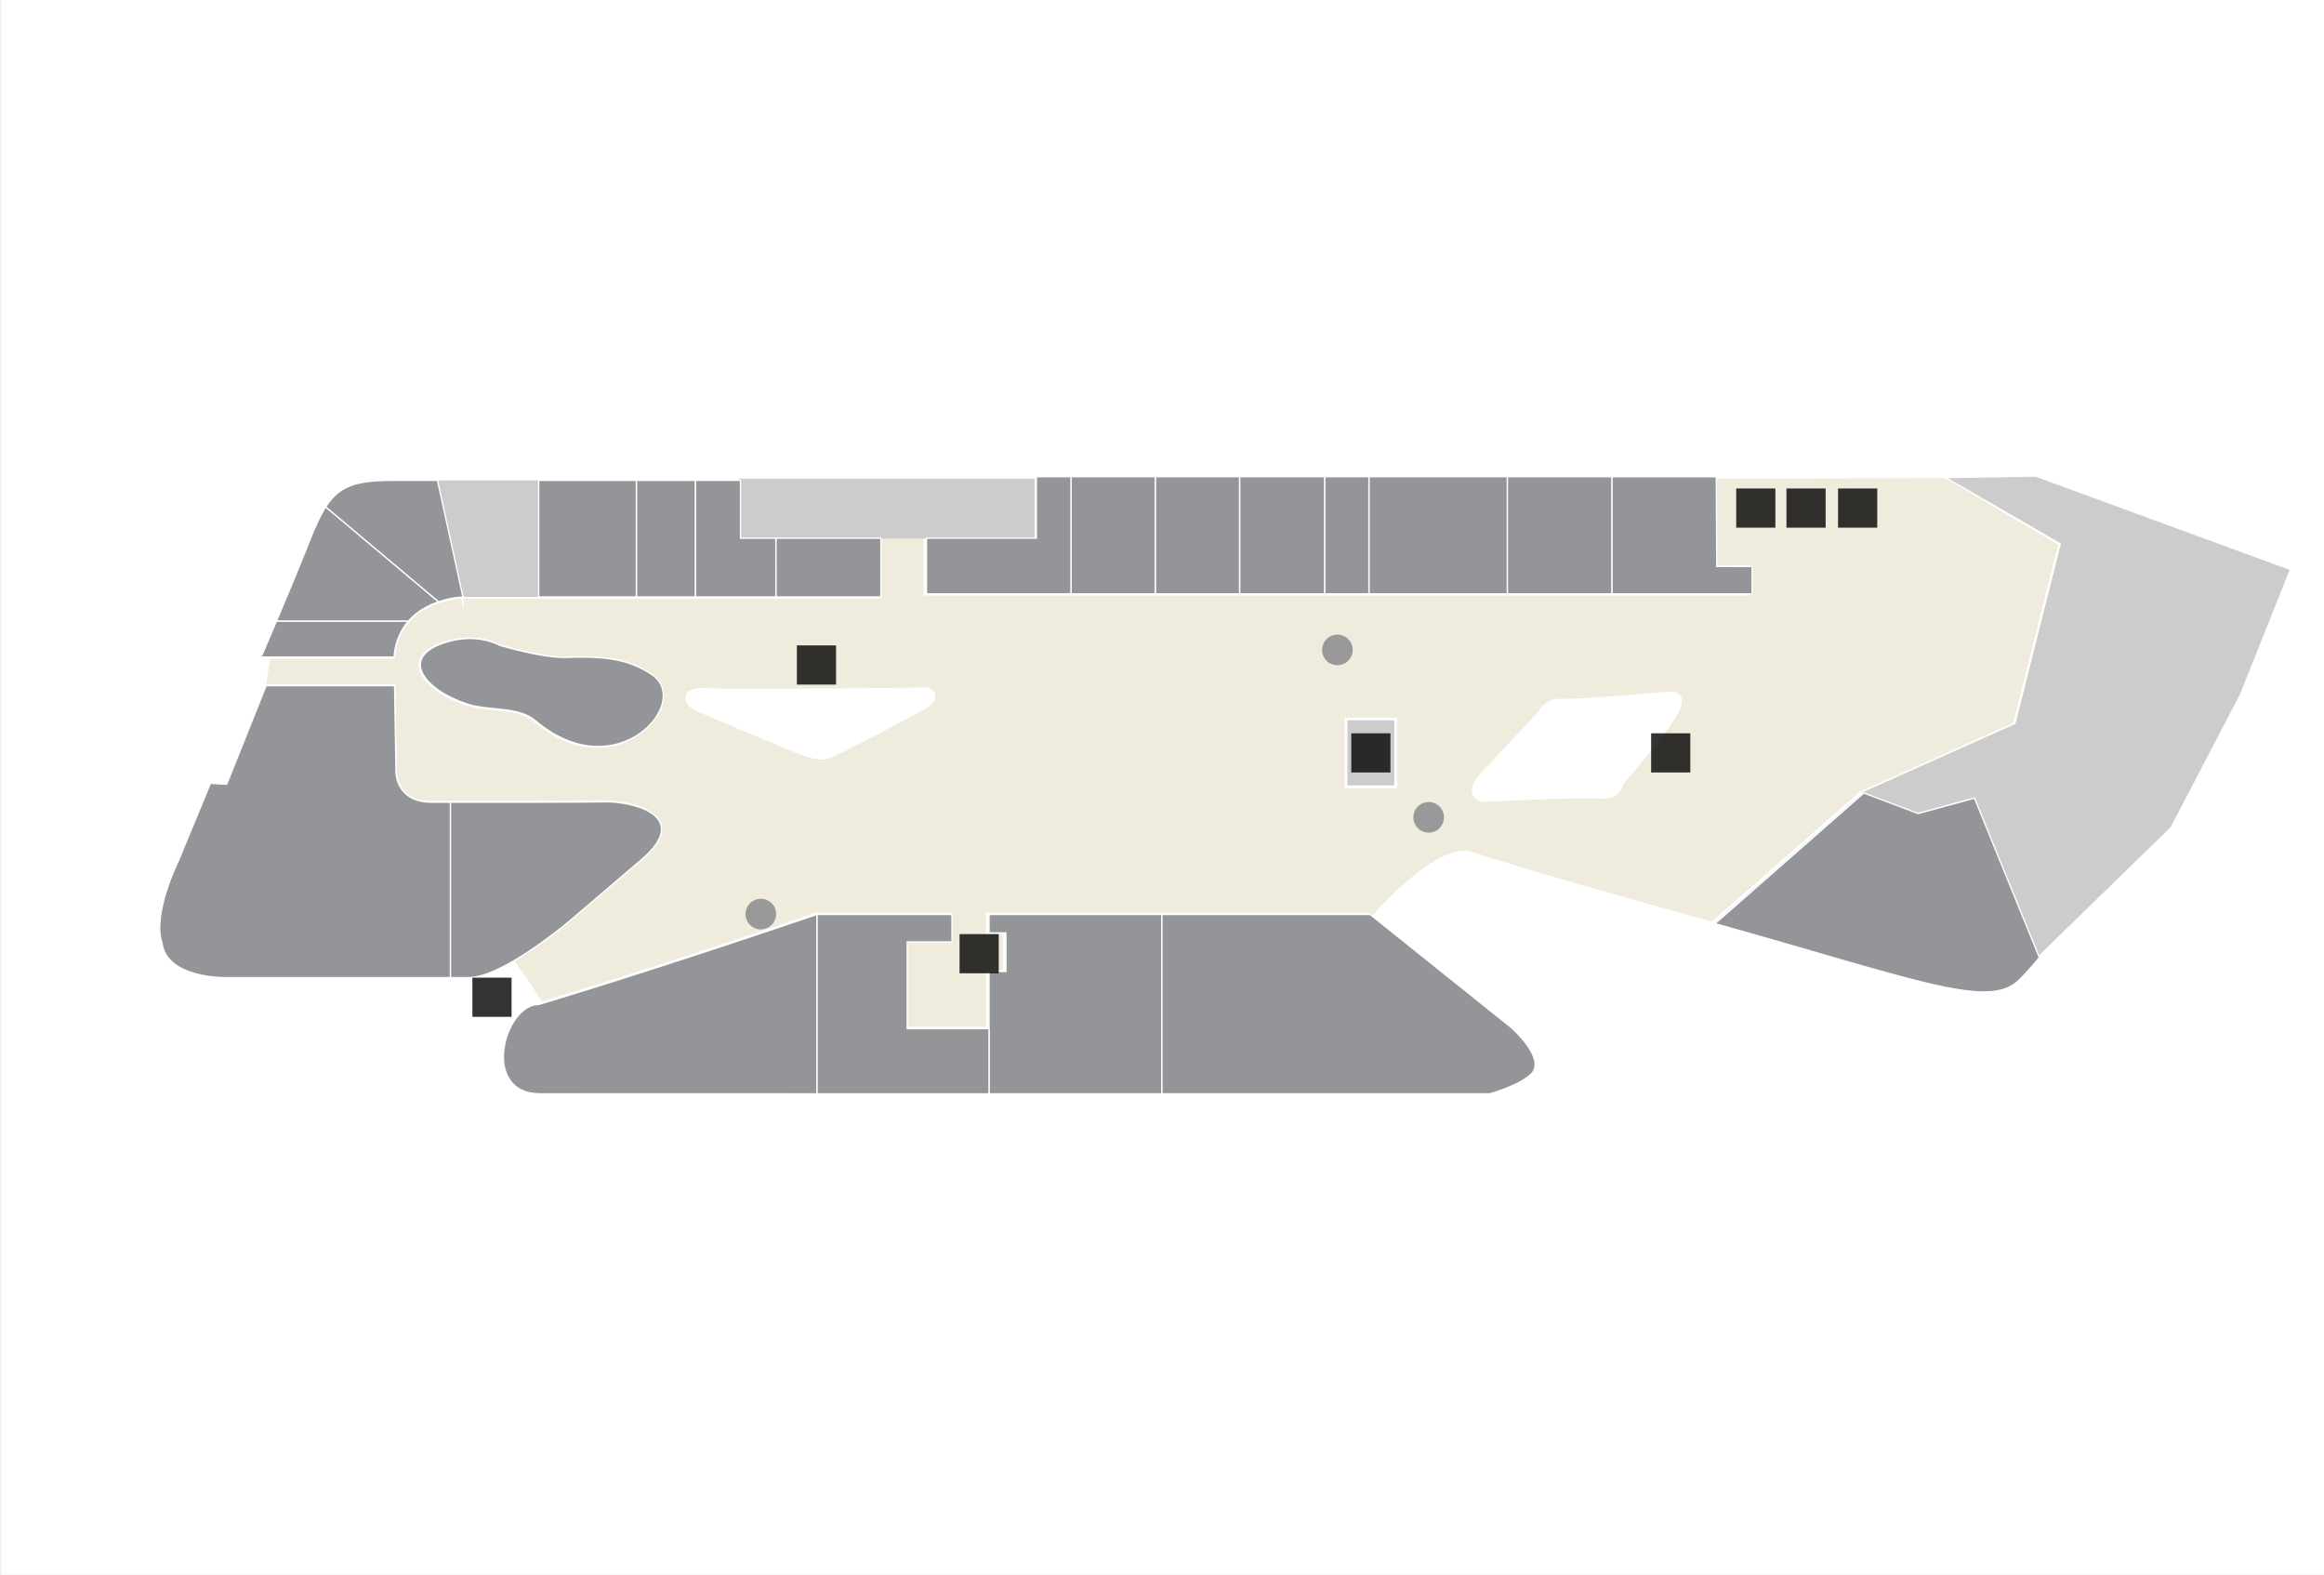
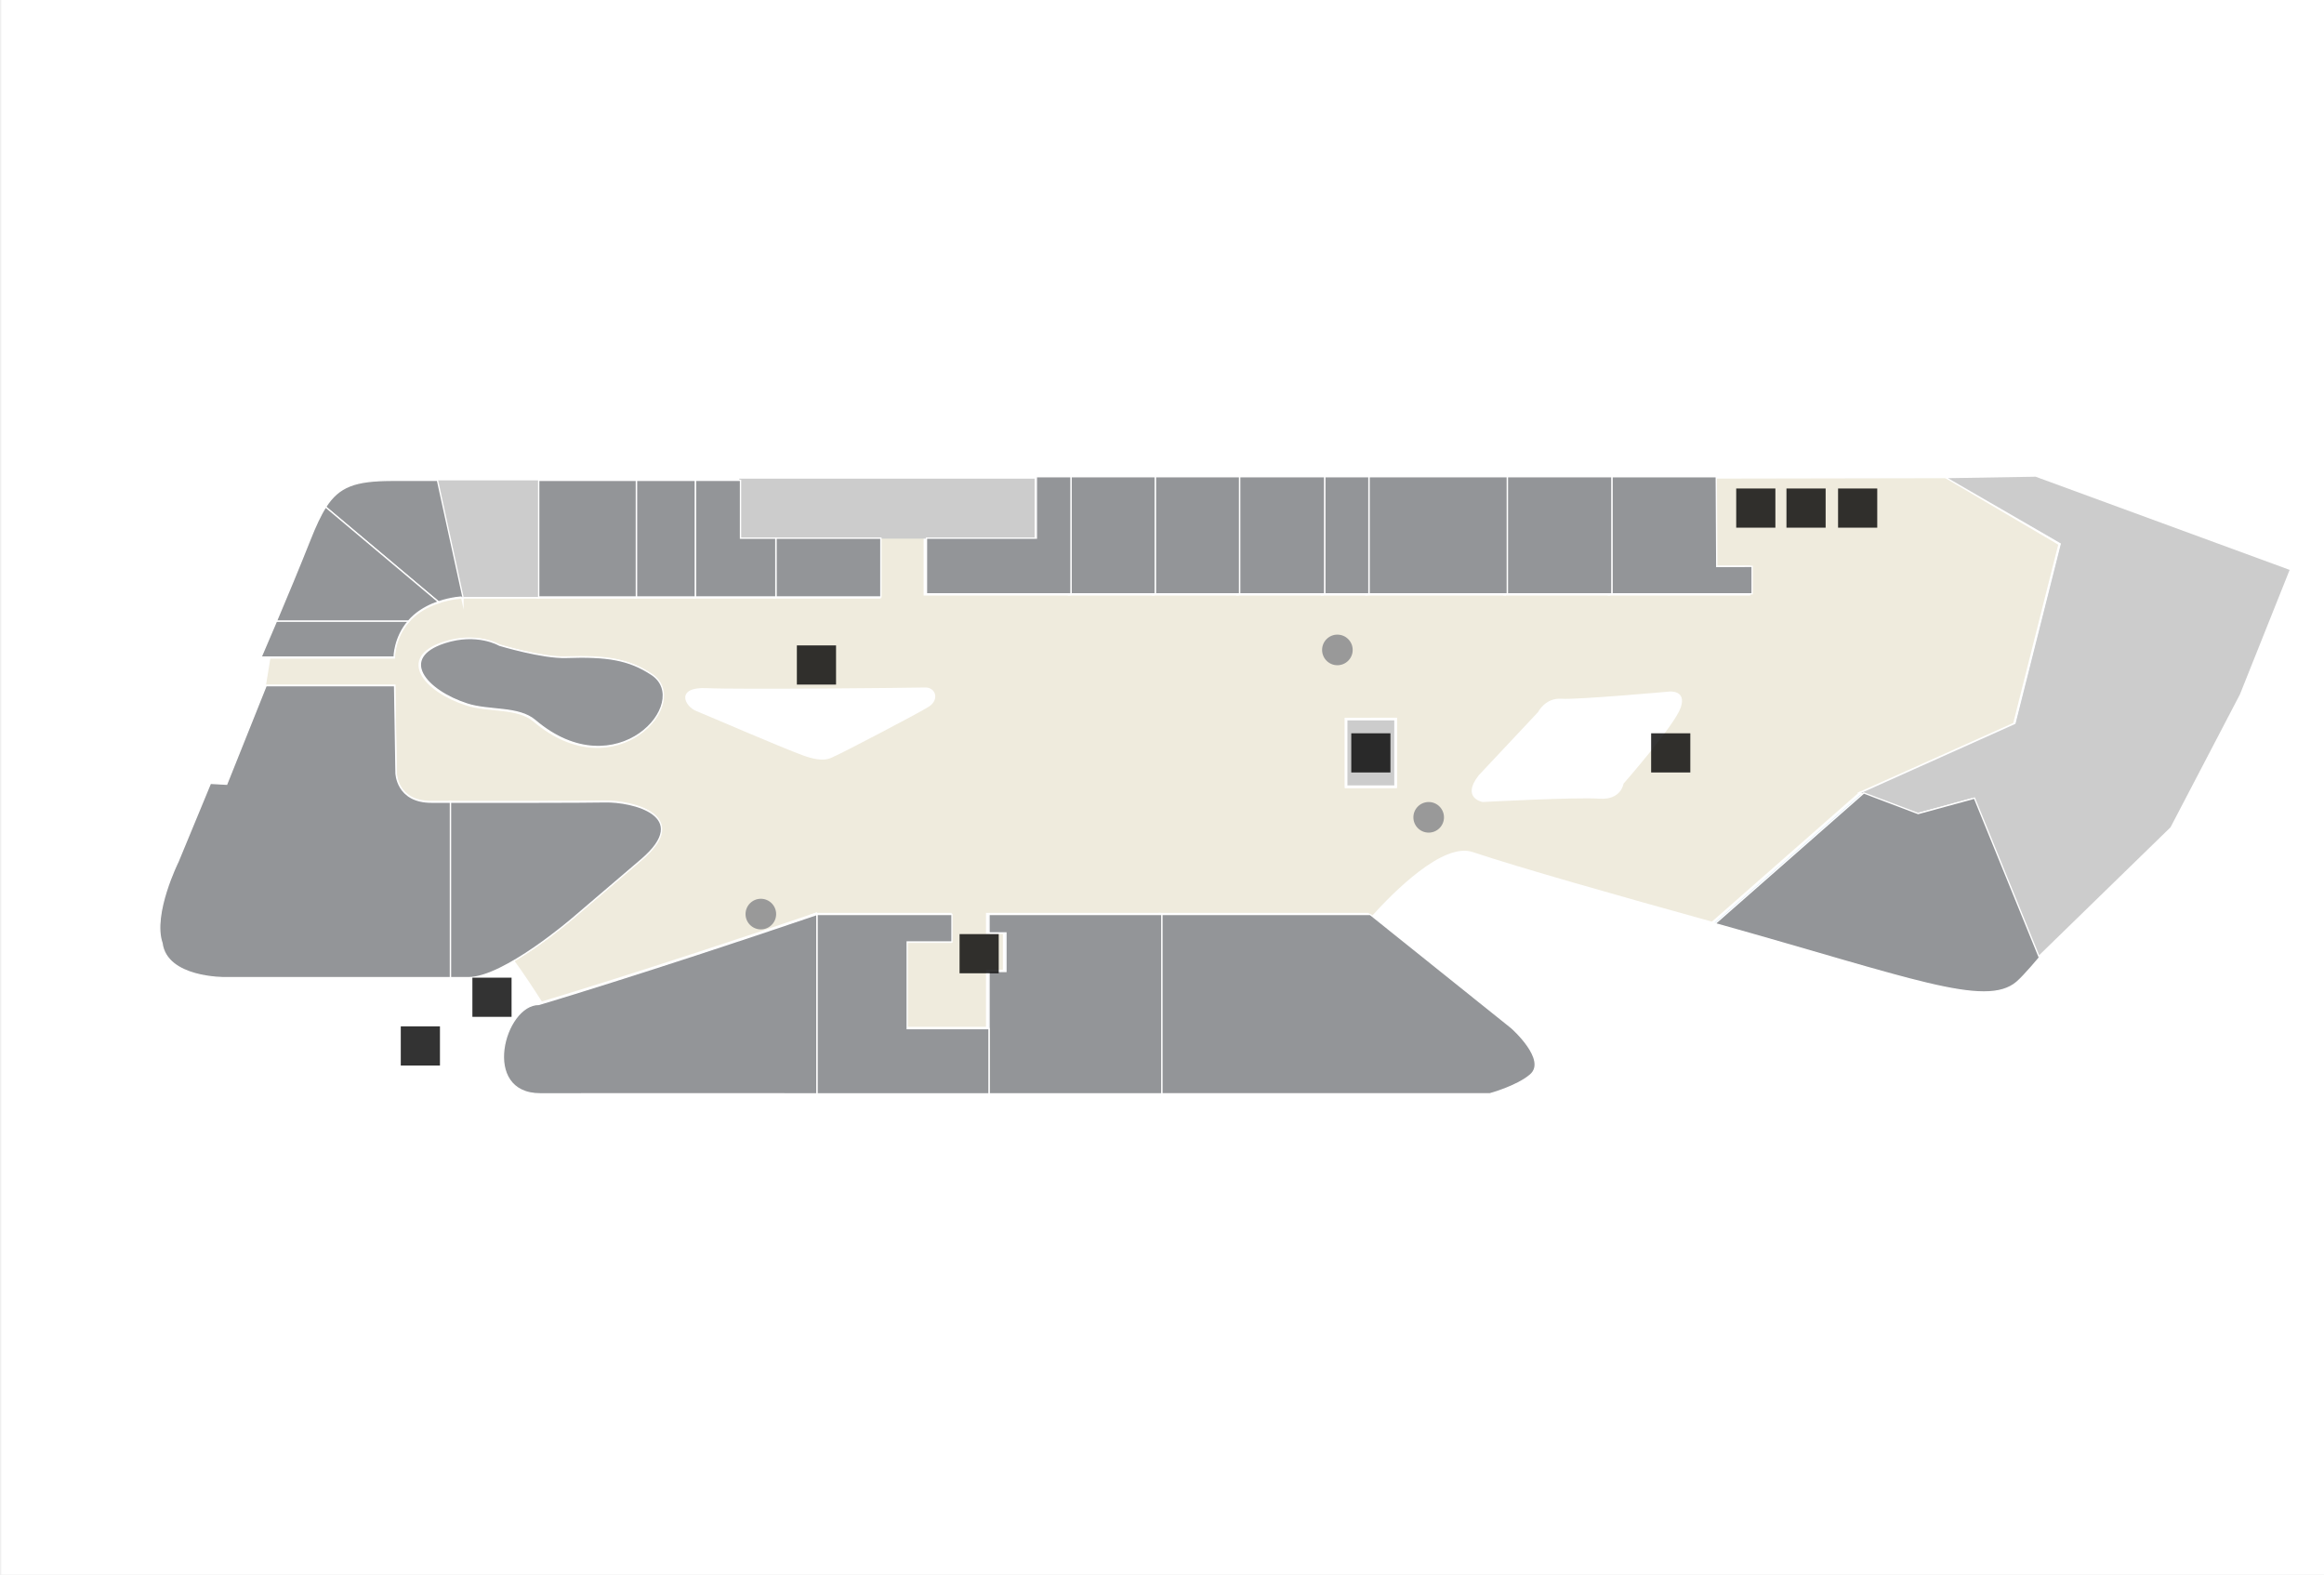
<svg xmlns="http://www.w3.org/2000/svg" version="1.1" id="Layer_1" x="0px" y="0px" width="878.74px" height="595.281px" viewBox="0 0 878.74 595.281" enable-background="new 0 0 878.74 595.281" xml:space="preserve">
-   <g id="Background">
+   <g id="background">
    <rect x="0.5" fill="#FFFFFF" width="878.74" height="595.281" />
  </g>
-   <g id="Original">
-     <g>
-       <path fill="#EFEBDD" d="M765.872,180.723l-618.076,1.107c-13.625,0.058-19.758,2.177-24.8,10.045    c-2.001,3.125-3.834,7.127-5.891,12.306c-4.208,10.609-9.024,22.154-12.685,30.805c-3.384,7.999-5.776,13.524-5.776,13.524h3.64    l-1.745,10.779l-14.88,37.187l-6.136-0.337l-12.209,29.515c0,0-9.855,19.797-6.064,30.766    c1.735,13.354,23.759,13.037,23.759,13.037s62.313-0.006,85.112,0c3.002,0,5.352,0,6.748,0c4.79,0.01,11.188-2.855,17.427-6.531    c3.531,4.805,7.565,10.947,10.855,16.123c-1.106,0.336-1.691,0.512-1.691,0.512c-13.045-0.129-22.355,33.822,0.651,33.732    c15.202-0.063,104.256,0,104.256,0h64.962h65.25h123.713c0,0,10.155-2.721,15.312-7.127c6.679-5.697-7.082-17.791-7.082-17.791    l-52.088-41.744c8.439-9.391,27.175-28.264,38.373-24.523c17.744,5.912,54.658,16.41,91.066,26.479l-0.563,0.496    c50.011,13.959,79.129,23.76,96.375,25.487c0.322,0.089,0.502,0.136,0.502,0.136s0.048-0.06,0.062-0.072    c7.869,0.72,13.213-0.303,16.912-3.463c2.908-2.481,8.533-9.297,8.533-9.297l50.479-49.146l26.189-50.151l18.758-46.962    L765.872,180.723z" />
-       <path fill="#C7DFF3" stroke="#FFFFFF" stroke-miterlimit="10" d="M570.519,388.375l-53.356-42.76H438.58l0,0l0,0v33.756v33.922    h123.712c0,0,10.156-2.721,15.313-7.127C584.279,400.468,570.519,388.375,570.519,388.375z" />
-       <polygon fill="#C7DFF3" stroke="#FFFFFF" stroke-miterlimit="10" points="608.361,180.458 608.361,224.647 661.292,224.647     661.292,214.282 647.945,214.34 647.761,180.458   " />
-       <polygon fill="#C7DFF3" stroke="#FFFFFF" stroke-miterlimit="10" points="568.902,224.647 568.902,224.647 608.361,224.647     608.361,180.458 608.361,180.458 568.902,180.458 568.902,182.771   " />
-       <path fill="#C7DFF3" stroke="#FFFFFF" stroke-miterlimit="10" d="M608.361,180.458L608.361,180.458L608.361,180.458z" />
-       <polygon fill="#C7DFF3" stroke="#FFFFFF" stroke-miterlimit="10" points="532.251,224.647 541.167,224.647 568.902,224.647     568.902,182.771 568.902,180.458 516.683,180.458 516.683,224.647   " />
-       <path fill="#C7DFF3" stroke="#FFFFFF" stroke-miterlimit="10" d="M568.902,224.647v-41.876V224.647z" />
-       <rect x="499.974" y="180.458" fill="#C7DFF3" stroke="#FFFFFF" stroke-miterlimit="10" width="16.709" height="44.19" />
-       <rect x="516.683" y="180.458" fill="#C7DFF3" stroke="#FFFFFF" stroke-miterlimit="10" width="0" height="44.19" />
-       <polygon fill="#C7DFF3" stroke="#FFFFFF" stroke-miterlimit="10" points="467.88,224.647 499.974,224.647 499.974,180.458     467.88,180.458 467.88,180.458 467.88,180.458   " />
-       <rect x="499.974" y="180.458" fill="#C7DFF3" stroke="#FFFFFF" stroke-miterlimit="10" width="0" height="44.19" />
-       <polygon fill="#C7DFF3" stroke="#FFFFFF" stroke-miterlimit="10" points="436.041,224.647 436.041,224.647 467.88,224.647     467.88,224.647 467.88,224.647 467.88,180.458 436.041,180.458   " />
-       <rect x="467.88" y="180.458" fill="#C7DFF3" stroke="#FFFFFF" stroke-miterlimit="10" width="0" height="44.19" />
-       <polygon fill="#C7DFF3" stroke="#FFFFFF" stroke-miterlimit="10" points="404.254,224.647 436.041,224.647 436.041,180.458     436.041,180.458 436.041,180.458 404.254,180.458 404.254,180.458 404.254,180.458   " />
-       <rect x="436.041" y="180.458" fill="#C7DFF3" stroke="#FFFFFF" stroke-miterlimit="10" width="0" height="44.19" />
-       <polygon fill="#C7DFF3" stroke="#FFFFFF" stroke-miterlimit="10" points="509.005,271.9 509.005,297.417 527.679,297.411     527.679,271.885   " />
-       <polygon fill="#C7DFF3" stroke="#FFFFFF" stroke-miterlimit="10" points="373.329,345.615 373.329,352.572 379.705,352.572     379.705,367.125 373.329,367.125 373.329,388.699 373.329,388.699 373.329,402.148 373.329,413.292 438.579,413.292     438.579,379.371 438.579,345.615   " />
-       <path fill="#C7DFF3" stroke="#FFFFFF" stroke-miterlimit="10" d="M438.579,345.615v33.756V345.615z" />
-       <polygon fill="#C7DFF3" stroke="#FFFFFF" stroke-miterlimit="10" points="820.173,312.725 846.363,262.573 865.121,215.611     770.329,180.458 736.559,180.776 778.83,205.663 761.675,273.679 703.439,299.775 723.939,307.537 745.193,301.721     745.193,301.721 769.691,361.873   " />
-       <path fill="#C7DFF3" stroke="#FFFFFF" stroke-miterlimit="10" d="M723.939,307.537l-20.5-7.762l0,0l0,0l-56.132,49.307    c73.707,20.576,102.07,32.141,113.851,22.088c2.908-2.482,8.533-9.297,8.533-9.297l-24.498-60.15l0,0L723.939,307.537z" />
-       <polygon fill="#C7DFF3" stroke="#FFFFFF" stroke-miterlimit="10" points="723.939,307.537 703.439,299.775 703.439,299.775     723.939,307.537 745.193,301.721 745.193,301.721 745.193,301.721   " />
-       <polygon fill="#C7DFF3" stroke="#FFFFFF" stroke-miterlimit="10" points="332.524,225.822 332.524,203.635 292.886,203.635     292.902,225.822   " />
-       <rect x="240.251" y="181.83" fill="#C7DFF3" stroke="#FFFFFF" stroke-miterlimit="10" width="22.328" height="43.992" />
-       <polygon fill="#C7DFF3" stroke="#FFFFFF" stroke-miterlimit="10" points="292.886,203.635 279.551,203.635 279.551,181.83     262.579,181.83 262.579,225.822 292.902,225.822   " />
-       <polygon fill="#C7DFF3" stroke="#FFFFFF" stroke-miterlimit="10" points="292.902,225.822 292.886,203.635 292.886,203.635   " />
-       <polygon fill="#C7DFF3" stroke="#FFFFFF" stroke-miterlimit="10" points="349.728,224.647 404.254,224.647 404.254,224.647     404.254,224.647 404.254,180.458 391.195,180.458 391.195,203.635 349.728,203.635   " />
-       <rect x="404.254" y="180.458" fill="#C7DFF3" stroke="#FFFFFF" stroke-miterlimit="10" width="0" height="44.19" />
-       <polygon fill="#C7DFF3" stroke="#FFFFFF" stroke-miterlimit="10" points="165.209,181.83 174.813,225.822 174.818,225.822     203.405,225.822 203.405,181.83   " />
-       <rect x="203.405" y="181.83" fill="#C7DFF3" stroke="#FFFFFF" stroke-miterlimit="10" width="36.846" height="43.992" />
-       <path fill="#C7DFF3" stroke="#FFFFFF" stroke-miterlimit="10" d="M174.813,225.822l-9.604-43.992h-17.414    c-13.625,0.058-19.758,2.177-24.8,10.045l42.572,35.798c5.035-1.724,9.25-1.852,9.25-1.852h-0.004V225.822L174.813,225.822z" />
-       <path fill="#C7DFF3" stroke="#FFFFFF" stroke-miterlimit="10" d="M117.105,204.181c-4.208,10.609-9.024,22.154-12.685,30.805    h49.792c0.679-0.79,1.434-1.565,2.298-2.304c2.842-2.425,6.092-3.992,9.057-5.008l-42.572-35.798    C120.995,195,119.161,199.002,117.105,204.181z" />
-       <path fill="#C7DFF3" stroke="#FFFFFF" stroke-miterlimit="10" d="M98.644,248.511h50.214c0,0,0-7.303,5.354-13.524h-49.792    C101.038,242.985,98.644,248.511,98.644,248.511z" />
-       <polygon fill="#C7DFF3" stroke="#FFFFFF" stroke-miterlimit="10" points="174.813,225.822 165.209,181.83 165.209,181.83   " />
-       <path fill="#C7DFF3" stroke="#FFFFFF" stroke-miterlimit="10" d="M162.95,303.253c-13.221,0.013-13.389-11.014-13.389-11.014    l-0.533-32.949h-48.49l-14.88,37.187l-6.136-0.337l-12.209,29.514c0,0-9.855,19.799-6.064,30.768    c1.735,13.354,23.759,13.037,23.759,13.037s62.313-0.006,85.112,0V303.26C166.504,303.253,163.92,303.253,162.95,303.253z" />
-       <path fill="#C7DFF3" stroke="#FFFFFF" stroke-miterlimit="10" d="M228.472,303.117c-8.271,0.174-42.841,0.154-58.353,0.141v66.199    c3.002,0,5.352,0,6.748,0c13.396,0.02,39.359-22.369,39.359-22.369l25.946-22.154C261.648,308.314,238.672,302.9,228.472,303.117z    " />
-       <path fill="#C7DFF3" stroke="#FFFFFF" stroke-miterlimit="10" d="M342.465,388.699v-32.727h16.889v-10.357h-50.984l0,0    c0.533-0.184-0.537,0.182,0,0v67.678h64.962v-11.145v-13.449H342.465L342.465,388.699z" />
-       <path fill="#C7DFF3" stroke="#FFFFFF" stroke-miterlimit="10" d="M373.329,388.699v13.449V388.699z" />
-       <path fill="#C7DFF3" stroke="#FFFFFF" stroke-miterlimit="10" d="M308.367,345.615c-64.468,21.939-104.907,33.943-104.907,33.943    c-13.045-0.129-22.355,33.822,0.651,33.732c15.202-0.063,104.256,0,104.256,0l0,0l0,0V345.615z" />
-       <path fill="#C7DFF3" stroke="#FFFFFF" stroke-miterlimit="10" d="M308.367,345.615v67.678l0,0V345.615    C307.83,345.796,308.899,345.432,308.367,345.615z" />
-       <path fill="#C7DFF3" stroke="#FFFFFF" stroke-miterlimit="10" d="M213.789,248.631c-8.935,0.313-25.191-4.596-25.191-4.596    s-8.357-4.985-20.694-0.978c-17.494,5.697-7.25,18.048,8.464,23.158c8.365,2.73,19.378,0.855,25.678,6.207    c30.807,26.174,59.631-7.03,44.018-17.345C237.458,249.389,229.136,248.102,213.789,248.631z" />
-       <path fill="#999999" d="M293.47,345.576c0,3.193-2.591,5.783-5.785,5.783c-3.196,0-5.784-2.59-5.784-5.783    c0-3.197,2.588-5.789,5.784-5.789C290.881,339.787,293.47,342.378,293.47,345.576" />
-       <path fill="#999999" d="M184.164,253.529c0,3.195-2.589,5.783-5.785,5.783c-3.193,0-5.781-2.588-5.781-5.783    c0-3.196,2.588-5.786,5.781-5.786C181.574,247.743,184.164,250.333,184.164,253.529" />
-       <path fill="#999999" d="M545.988,308.992c0,3.199-2.588,5.783-5.785,5.783c-3.191,0-5.779-2.584-5.779-5.783    c0-3.193,2.588-5.783,5.779-5.783C543.4,303.208,545.988,305.798,545.988,308.992" />
-       <path fill="#999999" d="M511.469,245.71c0,3.195-2.59,5.783-5.785,5.783c-3.192,0-5.78-2.588-5.78-5.783    c0-3.195,2.588-5.786,5.78-5.786C508.88,239.925,511.469,242.515,511.469,245.71" />
-       <path fill="#FFFFFF" d="M559.107,293.125l22.455-23.922c0,0,2.727-5.456,8.813-5.037c6.088,0.419,40.926-2.73,40.926-2.73    s6.508-0.626,4.199,6.086c-2.313,6.718-21.621,28.752-21.621,28.752s-0.838,6.294-9.229,5.669    c-8.396-0.633-44.072,1.256-44.072,1.256S552.39,301.73,559.107,293.125z" />
-       <path fill="#FFFFFF" d="M267.232,260.152c12.019,0.576,78.479-0.113,82.533-0.241c4.056-0.128,5.565,4.621,1.419,7.257    c-4.146,2.637-33.304,17.78-34.97,18.43c-1.821,0.708-3.947,3.135-12.555,0c-8.604-3.14-36.087-15.064-40.313-16.761    C258.597,266.928,255.49,259.592,267.232,260.152z" />
-       <rect x="279.551" y="180.956" fill="#CCCCCC" width="111.646" height="22.679" />
-     </g>
-   </g>
-   <g id="ETC">
+   <g id="etc">
+     <path fill="#EFEBDD" d="M765.872,180.723l-618.076,1.107c-13.625,0.058-19.758,2.177-24.8,10.045   c-2.001,3.125-3.834,7.127-5.891,12.306c-4.208,10.609-9.024,22.154-12.685,30.805c-3.384,7.999-5.776,13.524-5.776,13.524h3.64   l-1.745,10.779l-14.88,37.187l-6.136-0.337l-12.209,29.515c0,0-9.855,19.797-6.064,30.766   c1.735,13.354,23.759,13.037,23.759,13.037s62.313-0.006,85.112,0c3.002,0,5.352,0,6.748,0c4.79,0.01,11.188-2.855,17.427-6.531   c3.531,4.805,7.565,10.947,10.855,16.123c-1.106,0.336-1.691,0.512-1.691,0.512c-13.045-0.129-22.355,33.822,0.651,33.732   c15.202-0.063,104.256,0,104.256,0h64.962h65.25h123.713c0,0,10.155-2.721,15.312-7.127c6.68-5.697-7.081-17.791-7.081-17.791   l-52.089-41.744c8.439-9.391,27.176-28.264,38.373-24.523c17.744,5.912,54.658,16.41,91.066,26.479l-0.563,0.496   c50.012,13.959,79.13,23.76,96.375,25.487c0.322,0.089,0.503,0.136,0.503,0.136s0.048-0.06,0.062-0.072   c7.869,0.72,13.213-0.303,16.912-3.463c2.908-2.481,8.533-9.297,8.533-9.297l50.479-49.146l26.189-50.151l18.758-46.962   L765.872,180.723z" />
+     <path fill="#C7DFF3" stroke="#FFFFFF" stroke-miterlimit="10" d="M570.519,388.375l-53.355-42.76H438.58l0,0l0,0v33.756v33.922   h123.712c0,0,10.156-2.721,15.313-7.127C584.279,400.468,570.519,388.375,570.519,388.375z" />
+     <polygon fill="#C7DFF3" stroke="#FFFFFF" stroke-miterlimit="10" points="608.361,180.458 608.361,224.647 661.292,224.647    661.292,214.282 647.945,214.34 647.761,180.458   " />
+     <polygon fill="#C7DFF3" stroke="#FFFFFF" stroke-miterlimit="10" points="568.902,224.647 568.902,224.647 608.361,224.647    608.361,180.458 608.361,180.458 568.902,180.458 568.902,182.771   " />
+     <path fill="#C7DFF3" stroke="#FFFFFF" stroke-miterlimit="10" d="M608.361,180.458L608.361,180.458L608.361,180.458z" />
+     <polygon fill="#C7DFF3" stroke="#FFFFFF" stroke-miterlimit="10" points="532.251,224.647 541.167,224.647 568.902,224.647    568.902,182.771 568.902,180.458 516.683,180.458 516.683,224.647   " />
+     <path fill="#C7DFF3" stroke="#FFFFFF" stroke-miterlimit="10" d="M568.902,224.647v-41.876V224.647z" />
+     <rect x="499.974" y="180.458" fill="#C7DFF3" stroke="#FFFFFF" stroke-miterlimit="10" width="16.709" height="44.19" />
+     <rect x="516.683" y="180.458" fill="#C7DFF3" stroke="#FFFFFF" stroke-miterlimit="10" width="0" height="44.19" />
+     <polygon fill="#C7DFF3" stroke="#FFFFFF" stroke-miterlimit="10" points="467.88,224.647 499.974,224.647 499.974,180.458    467.88,180.458 467.88,180.458 467.88,180.458   " />
+     <rect x="499.974" y="180.458" fill="#C7DFF3" stroke="#FFFFFF" stroke-miterlimit="10" width="0" height="44.19" />
+     <polygon fill="#C7DFF3" stroke="#FFFFFF" stroke-miterlimit="10" points="436.041,224.647 436.041,224.647 467.88,224.647    467.88,224.647 467.88,224.647 467.88,180.458 436.041,180.458   " />
+     <rect x="467.88" y="180.458" fill="#C7DFF3" stroke="#FFFFFF" stroke-miterlimit="10" width="0" height="44.19" />
+     <polygon fill="#C7DFF3" stroke="#FFFFFF" stroke-miterlimit="10" points="404.254,224.647 436.041,224.647 436.041,180.458    436.041,180.458 436.041,180.458 404.254,180.458 404.254,180.458 404.254,180.458   " />
+     <rect x="436.041" y="180.458" fill="#C7DFF3" stroke="#FFFFFF" stroke-miterlimit="10" width="0" height="44.19" />
+     <polygon fill="#C7DFF3" stroke="#FFFFFF" stroke-miterlimit="10" points="509.005,271.9 509.005,297.417 527.679,297.411    527.679,271.885   " />
+     <polygon fill="#C7DFF3" stroke="#FFFFFF" stroke-miterlimit="10" points="373.329,345.615 373.329,352.572 379.705,352.572    379.705,367.125 373.329,367.125 373.329,388.699 373.329,388.699 373.329,402.148 373.329,413.292 438.579,413.292    438.579,379.371 438.579,345.615   " />
+     <path fill="#C7DFF3" stroke="#FFFFFF" stroke-miterlimit="10" d="M438.579,345.615v33.756V345.615z" />
+     <polygon fill="#C7DFF3" stroke="#FFFFFF" stroke-miterlimit="10" points="820.173,312.725 846.363,262.573 865.121,215.611    770.329,180.458 736.559,180.776 778.83,205.663 761.675,273.679 703.439,299.775 723.939,307.537 745.193,301.721    745.193,301.721 769.691,361.873   " />
+     <path fill="#C7DFF3" stroke="#FFFFFF" stroke-miterlimit="10" d="M723.939,307.537l-20.5-7.762l0,0l0,0l-56.133,49.307   c73.707,20.576,102.07,32.141,113.852,22.088c2.908-2.482,8.533-9.297,8.533-9.297l-24.498-60.15l0,0L723.939,307.537z" />
+     <polygon fill="#C7DFF3" stroke="#FFFFFF" stroke-miterlimit="10" points="723.939,307.537 703.439,299.775 703.439,299.775    723.939,307.537 745.193,301.721 745.193,301.721 745.193,301.721   " />
+     <polygon fill="#C7DFF3" stroke="#FFFFFF" stroke-miterlimit="10" points="332.524,225.822 332.524,203.635 292.886,203.635    292.902,225.822   " />
+     <rect x="240.251" y="181.83" fill="#C7DFF3" stroke="#FFFFFF" stroke-miterlimit="10" width="22.328" height="43.992" />
+     <polygon fill="#C7DFF3" stroke="#FFFFFF" stroke-miterlimit="10" points="292.886,203.635 279.551,203.635 279.551,181.83    262.579,181.83 262.579,225.822 292.902,225.822   " />
+     <polygon fill="#C7DFF3" stroke="#FFFFFF" stroke-miterlimit="10" points="292.902,225.822 292.886,203.635 292.886,203.635   " />
+     <polygon fill="#C7DFF3" stroke="#FFFFFF" stroke-miterlimit="10" points="349.728,224.647 404.254,224.647 404.254,224.647    404.254,224.647 404.254,180.458 391.195,180.458 391.195,203.635 349.728,203.635   " />
+     <rect x="404.254" y="180.458" fill="#C7DFF3" stroke="#FFFFFF" stroke-miterlimit="10" width="0" height="44.19" />
+     <polygon fill="#C7DFF3" stroke="#FFFFFF" stroke-miterlimit="10" points="165.209,181.83 174.813,225.822 174.818,225.822    203.405,225.822 203.405,181.83   " />
+     <rect x="203.405" y="181.83" fill="#C7DFF3" stroke="#FFFFFF" stroke-miterlimit="10" width="36.846" height="43.992" />
+     <path fill="#C7DFF3" stroke="#FFFFFF" stroke-miterlimit="10" d="M174.813,225.822l-9.604-43.992h-17.414   c-13.625,0.058-19.758,2.177-24.8,10.045l42.572,35.798c5.035-1.724,9.25-1.852,9.25-1.852h-0.004V225.822L174.813,225.822z" />
+     <path fill="#C7DFF3" stroke="#FFFFFF" stroke-miterlimit="10" d="M117.105,204.181c-4.208,10.609-9.024,22.154-12.685,30.805   h49.792c0.679-0.79,1.434-1.565,2.298-2.304c2.842-2.425,6.092-3.992,9.057-5.008l-42.572-35.798   C120.995,195,119.161,199.002,117.105,204.181z" />
+     <path fill="#C7DFF3" stroke="#FFFFFF" stroke-miterlimit="10" d="M98.644,248.511h50.214c0,0,0-7.303,5.354-13.524H104.42   C101.038,242.985,98.644,248.511,98.644,248.511z" />
+     <polygon fill="#C7DFF3" stroke="#FFFFFF" stroke-miterlimit="10" points="174.813,225.822 165.209,181.83 165.209,181.83   " />
+     <path fill="#C7DFF3" stroke="#FFFFFF" stroke-miterlimit="10" d="M162.95,303.253c-13.221,0.013-13.389-11.014-13.389-11.014   l-0.533-32.949h-48.49l-14.88,37.187l-6.136-0.337l-12.209,29.514c0,0-9.855,19.799-6.064,30.768   c1.735,13.354,23.759,13.037,23.759,13.037s62.313-0.006,85.112,0V303.26C166.504,303.253,163.92,303.253,162.95,303.253z" />
+     <path fill="#C7DFF3" stroke="#FFFFFF" stroke-miterlimit="10" d="M228.472,303.117c-8.271,0.174-42.841,0.154-58.353,0.141v66.199   c3.002,0,5.352,0,6.748,0c13.396,0.02,39.359-22.369,39.359-22.369l25.946-22.154C261.648,308.314,238.672,302.9,228.472,303.117z   " />
+     <path fill="#C7DFF3" stroke="#FFFFFF" stroke-miterlimit="10" d="M342.465,388.699v-32.727h16.889v-10.357H308.37l0,0   c0.533-0.184-0.537,0.182,0,0v67.678h64.962v-11.145v-13.449H342.465L342.465,388.699z" />
+     <path fill="#C7DFF3" stroke="#FFFFFF" stroke-miterlimit="10" d="M373.329,388.699v13.449V388.699z" />
+     <path fill="#C7DFF3" stroke="#FFFFFF" stroke-miterlimit="10" d="M308.367,345.615c-64.468,21.939-104.907,33.943-104.907,33.943   c-13.045-0.129-22.355,33.821,0.651,33.731c15.202-0.063,104.256,0,104.256,0l0,0l0,0V345.615z" />
+     <path fill="#C7DFF3" stroke="#FFFFFF" stroke-miterlimit="10" d="M308.367,345.615v67.678l0,0V345.615   C307.83,345.796,308.899,345.432,308.367,345.615z" />
+     <path fill="#C7DFF3" stroke="#FFFFFF" stroke-miterlimit="10" d="M213.789,248.631c-8.935,0.313-25.191-4.596-25.191-4.596   s-8.357-4.985-20.694-0.978c-17.494,5.697-7.25,18.048,8.464,23.158c8.365,2.73,19.378,0.855,25.678,6.207   c30.807,26.174,59.631-7.03,44.018-17.345C237.458,249.389,229.136,248.102,213.789,248.631z" />
+     <path fill="#999999" d="M293.47,345.576c0,3.193-2.591,5.783-5.785,5.783c-3.196,0-5.784-2.59-5.784-5.783   c0-3.197,2.588-5.789,5.784-5.789S293.47,342.378,293.47,345.576" />
+     <path fill="#999999" d="M184.164,253.529c0,3.195-2.589,5.783-5.785,5.783c-3.193,0-5.781-2.588-5.781-5.783   c0-3.196,2.588-5.786,5.781-5.786C181.574,247.743,184.164,250.333,184.164,253.529" />
+     <path fill="#999999" d="M545.988,308.992c0,3.199-2.588,5.783-5.785,5.783c-3.191,0-5.779-2.584-5.779-5.783   c0-3.193,2.588-5.783,5.779-5.783C543.4,303.208,545.988,305.798,545.988,308.992" />
+     <path fill="#999999" d="M511.469,245.71c0,3.195-2.59,5.783-5.785,5.783c-3.191,0-5.779-2.588-5.779-5.783   c0-3.195,2.588-5.786,5.779-5.786C508.88,239.925,511.469,242.515,511.469,245.71" />
+     <path fill="#FFFFFF" d="M559.107,293.125l22.455-23.922c0,0,2.727-5.456,8.813-5.037c6.088,0.419,40.926-2.73,40.926-2.73   s6.508-0.626,4.199,6.086c-2.313,6.718-21.621,28.752-21.621,28.752s-0.838,6.294-9.229,5.669   c-8.396-0.633-44.072,1.256-44.072,1.256S552.39,301.73,559.107,293.125z" />
+     <path fill="#FFFFFF" d="M267.232,260.152c12.019,0.576,78.479-0.113,82.533-0.241c4.057-0.128,5.565,4.621,1.419,7.257   c-4.146,2.637-33.304,17.78-34.97,18.43c-1.821,0.708-3.947,3.135-12.555,0c-8.604-3.14-36.087-15.064-40.313-16.761   C258.597,266.928,255.49,259.592,267.232,260.152z" />
+     <rect x="279.551" y="180.956" fill="#CCCCCC" width="111.646" height="22.679" />
    <polygon fill="#CCCCCC" points="165.419,181.599 175.045,225.682 175.051,225.682 203.693,225.682 203.693,181.599  " />
    <polygon fill="#CCCCCC" points="820.708,312.757 846.953,262.506 865.748,215.447 769.691,180.224 736.559,180.776 779.283,205.48    762.093,273.635 703.738,299.783 724.281,307.561 745.578,301.732 745.578,301.732 770.126,362.007  " />
    <polygon fill="#CCCCCC" stroke="#FFFFFF" stroke-miterlimit="10" points="527.698,271.836 508.983,271.85 508.983,297.421    527.698,297.413  " />
  </g>
-   <g id="Rooms">
+   <g id="rooms">
    <polygon id="g16" fill="#939598" stroke="#FFFFFF" stroke-width="0.5" stroke-miterlimit="10" points="609.469,180.224    609.469,224.504 662.509,224.504 662.509,214.115 649.134,214.173 648.949,180.224  " />
    <polygon id="g15" fill="#939598" stroke="#FFFFFF" stroke-width="0.5" stroke-miterlimit="10" points="569.929,224.504    569.929,224.504 609.469,224.504 609.469,180.224 609.469,180.224 569.929,180.224 569.929,182.541  " />
    <polygon id="g14" fill="#939598" stroke="#FFFFFF" stroke-width="0.5" stroke-miterlimit="10" points="533.205,224.504    542.136,224.504 569.929,224.504 569.929,182.541 569.929,180.224 517.605,180.224 517.605,224.504  " />
    <rect id="g13" x="500.861" y="180.224" fill="#939598" stroke="#FFFFFF" stroke-width="0.5" stroke-miterlimit="10" width="16.744" height="44.28" />
    <polygon id="g12" fill="#939598" stroke="#FFFFFF" stroke-width="0.5" stroke-miterlimit="10" points="468.699,224.504    500.861,224.504 500.861,180.224 468.699,180.224 468.699,180.224 468.699,180.224  " />
    <polygon id="g11" fill="#939598" stroke="#FFFFFF" stroke-width="0.5" stroke-miterlimit="10" points="436.802,224.504    436.802,224.504 468.699,224.504 468.699,224.504 468.699,224.504 468.699,180.224 436.802,180.224  " />
    <polygon id="g10" fill="#939598" stroke="#FFFFFF" stroke-width="0.5" stroke-miterlimit="10" points="404.949,224.504    436.802,224.504 436.802,180.224 436.802,180.224 436.802,180.224 404.949,180.224 404.949,180.224 404.949,180.224  " />
    <polygon id="g19" fill="#939598" stroke="#FFFFFF" stroke-width="0.5" stroke-miterlimit="10" points="373.965,345.716    373.965,352.689 380.352,352.689 380.352,367.271 373.965,367.271 373.965,388.889 373.965,388.889 373.965,402.365    373.965,413.531 439.345,413.531 439.345,379.541 439.345,345.716  " />
-     <path id="g17" fill="#939598" stroke="#FFFFFF" stroke-width="0.5" stroke-miterlimit="10" d="M725.281,307.561l-20.543-7.774l0,0   l0,0l-56.242,49.405c73.854,20.617,102.275,32.203,114.078,22.136c2.916-2.49,8.553-9.315,8.553-9.315l-24.549-60.275l0,0   L725.281,307.561z" />
+     <path id="g17" fill="#939598" stroke="#FFFFFF" stroke-width="0.5" stroke-miterlimit="10" d="M725.281,307.561l-20.543-7.773l0,0   l0,0l-56.242,49.404c73.854,20.617,102.275,32.203,114.078,22.137c2.916-2.49,8.553-9.314,8.553-9.314l-24.549-60.275l0,0   L725.281,307.561z" />
    <polygon id="g08_1_" fill="#939598" stroke="#FFFFFF" stroke-width="0.5" stroke-miterlimit="10" points="333.074,225.682    333.074,203.446 293.357,203.446 293.372,225.682  " />
    <rect id="g06" x="240.616" y="181.599" fill="#939598" stroke="#FFFFFF" stroke-width="0.5" stroke-miterlimit="10" width="22.371" height="44.083" />
    <polygon id="g07" fill="#939598" stroke="#FFFFFF" stroke-width="0.5" stroke-miterlimit="10" points="293.357,203.446    279.996,203.446 279.996,181.599 262.987,181.599 262.987,225.682 293.372,225.682  " />
    <polygon id="g09" fill="#939598" stroke="#FFFFFF" stroke-width="0.5" stroke-miterlimit="10" points="350.315,224.504    404.949,224.504 404.949,224.504 404.949,224.504 404.949,180.224 391.865,180.224 391.865,203.446 350.315,203.446  " />
    <rect id="g05" x="203.693" y="181.599" fill="#939598" stroke="#FFFFFF" stroke-width="0.5" stroke-miterlimit="10" width="36.923" height="44.083" />
-     <path id="g03_1_" fill="#939598" stroke="#FFFFFF" stroke-width="0.5" stroke-miterlimit="10" d="M175.045,225.682l-9.626-44.083   H147.97c-13.651,0.058-19.8,2.181-24.852,10.065l42.66,35.87c5.042-1.728,9.268-1.853,9.268-1.853L175.045,225.682L175.045,225.682   z" />
+     <path id="g03_1_" fill="#939598" stroke="#FFFFFF" stroke-width="0.5" stroke-miterlimit="10" d="M175.045,225.682l-9.626-44.083   H147.97c-13.651,0.058-19.8,2.181-24.852,10.065l42.66,35.87C170.82,225.806,175.046,225.681,175.045,225.682L175.045,225.682   L175.045,225.682z" />
    <path id="g02" fill="#939598" stroke="#FFFFFF" stroke-width="0.5" stroke-miterlimit="10" d="M117.219,203.996   c-4.219,10.631-9.042,22.196-12.712,30.867h49.896c0.681-0.791,1.436-1.568,2.302-2.313c2.849-2.428,6.104-4,9.076-5.019   l-42.66-35.87C121.118,194.796,119.28,198.805,117.219,203.996z" />
    <path id="g01" fill="#939598" stroke="#FFFFFF" stroke-width="0.5" stroke-miterlimit="10" d="M98.719,248.413h50.316   c0,0,0-7.315,5.366-13.55h-49.896C101.12,242.879,98.719,248.413,98.719,248.413z" />
-     <path id="r125" fill="#939598" stroke="#FFFFFF" stroke-width="0.5" stroke-miterlimit="10" d="M163.156,303.27   c-13.246,0.015-13.415-11.039-13.415-11.039l-0.536-33.014H100.62l-14.91,37.26l-6.148-0.338l-12.235,29.575   c0,0-9.872,19.838-6.075,30.83c1.737,13.381,23.81,13.063,23.81,13.063s62.438-0.006,85.28,0v-66.336   C166.717,303.27,164.131,303.27,163.156,303.27z" />
-     <path id="g22" fill="#939598" stroke="#FFFFFF" stroke-width="0.5" stroke-miterlimit="10" d="M228.812,303.13   c-8.288,0.175-42.926,0.154-58.473,0.142v66.336c3.013,0,5.361,0,6.765,0c13.424,0.021,39.438-22.414,39.438-22.414l25.999-22.2   C262.055,308.337,239.034,302.914,228.812,303.13z" />
-     <path id="g20" fill="#939598" stroke="#FFFFFF" stroke-width="0.5" stroke-miterlimit="10" d="M343.034,388.889v-32.793h16.922   v-10.38h-51.085l0,0c0.53-0.184-0.541,0.185,0,0v67.813h65.095v-11.166v-13.478L343.034,388.889L343.034,388.889z" />
+     <path id="g23" fill="#939598" stroke="#FFFFFF" stroke-width="0.5" stroke-miterlimit="10" d="M163.156,303.27   c-13.246,0.016-13.415-11.039-13.415-11.039l-0.536-33.014H100.62l-14.91,37.26l-6.148-0.338l-12.235,29.575   c0,0-9.872,19.838-6.075,30.83c1.737,13.381,23.81,13.063,23.81,13.063s62.438-0.006,85.28,0v-66.336   C166.717,303.27,164.131,303.27,163.156,303.27z" />
+     <path id="g22" fill="#939598" stroke="#FFFFFF" stroke-width="0.5" stroke-miterlimit="10" d="M228.812,303.13   c-8.288,0.175-42.926,0.154-58.473,0.142v66.336c3.013,0,5.361,0,6.765,0c13.424,0.021,39.438-22.414,39.438-22.414l25.999-22.199   C262.055,308.337,239.034,302.914,228.812,303.13z" />
+     <path id="g20" fill="#939598" stroke="#FFFFFF" stroke-width="0.5" stroke-miterlimit="10" d="M343.034,388.889v-32.793h16.922   v-10.38h-51.085l0,0c0.53-0.184-0.541,0.185,0,0v67.813h65.095v-11.166v-13.479L343.034,388.889L343.034,388.889z" />
    <path id="g21" fill="#939598" stroke="#FFFFFF" stroke-width="0.5" stroke-miterlimit="10" d="M308.871,345.716   C244.269,367.7,203.749,379.73,203.749,379.73c-13.072-0.131-22.4,33.895,0.654,33.803c15.229-0.063,104.468,0,104.468,0l0,0l0,0   V345.716z" />
-     <path id="g08" fill="#939598" stroke="#FFFFFF" stroke-width="0.5" stroke-miterlimit="10" d="M214.099,248.533   c-8.953,0.314-25.244-4.604-25.244-4.604s-8.376-4.996-20.736-0.979c-17.528,5.709-7.265,18.085,8.48,23.205   c8.382,2.735,19.417,0.854,25.729,6.22c30.867,26.225,59.751-7.046,44.105-17.381C237.818,249.297,229.477,248.003,214.099,248.533   z" />
-     <path id="g18" fill="#939598" stroke="#FFFFFF" stroke-width="0.5" stroke-miterlimit="10" d="M571.55,388.564l-53.467-42.85   h-78.737l0,0l0,0v33.824v33.988h123.959c0,0,10.178-2.728,15.342-7.144C585.339,400.682,571.55,388.564,571.55,388.564z" />
+     <path id="g24" fill="#939598" stroke="#FFFFFF" stroke-width="0.5" stroke-miterlimit="10" d="M214.099,248.533   c-8.953,0.314-25.244-4.604-25.244-4.604s-8.376-4.996-20.736-0.979c-17.528,5.709-7.265,18.085,8.48,23.205   c8.382,2.735,19.417,0.854,25.729,6.22c30.867,26.225,59.751-7.046,44.105-17.381C237.818,249.297,229.477,248.003,214.099,248.533   z" />
+     <path id="g18" fill="#939598" stroke="#FFFFFF" stroke-width="0.5" stroke-miterlimit="10" d="M571.55,388.564l-53.467-42.851   h-78.737l0,0l0,0v33.824v33.987h123.959c0,0,10.179-2.728,15.342-7.144C585.339,400.682,571.55,388.564,571.55,388.564z" />
  </g>
-   <g id="Signs">
+   <g id="signs">
    <rect id="taxi" x="178.618" y="369.609" opacity="0.8" enable-background="new    " width="14.813" height="14.811" />
    <g id="escalator">
-       <rect id="escalator-2" x="301.308" y="243.999" opacity="0.8" enable-background="new    " width="14.812" height="14.811" />
+       <rect id="escalator-2" x="301.308" y="243.999" opacity="0.8" enable-background="new    " width="14.813" height="14.811" />
      <rect id="escalator-1" x="624.322" y="277.223" opacity="0.8" enable-background="new    " width="14.813" height="14.811" />
    </g>
    <rect id="atm" x="656.488" y="184.679" opacity="0.8" enable-background="new    " width="14.813" height="14.811" />
    <rect id="toilet" x="675.488" y="184.679" opacity="0.8" enable-background="new    " width="14.813" height="14.811" />
-     <g id="elevator">
-       <rect id="elevator-2" x="362.821" y="353.139" opacity="0.8" enable-background="new    " width="14.813" height="14.813" />
-       <rect id="elevator-1" x="695.001" y="184.679" opacity="0.8" enable-background="new    " width="14.813" height="14.811" />
+     <g id="lift">
+       <rect id="lift-2" x="362.821" y="353.139" opacity="0.8" enable-background="new    " width="14.813" height="14.813" />
+       <rect id="lift-1" x="695.001" y="184.679" opacity="0.8" enable-background="new    " width="14.813" height="14.811" />
    </g>
-     <rect id="information" x="510.936" y="277.223" opacity="0.8" enable-background="new    " width="14.811" height="14.811" />
+     <rect id="information" x="510.936" y="277.223" opacity="0.8" enable-background="new    " width="14.812" height="14.811" />
+     <rect id="dropoff" x="151.541" y="388.019" opacity="0.8" enable-background="new    " width="14.813" height="14.811" />
  </g>
</svg>
